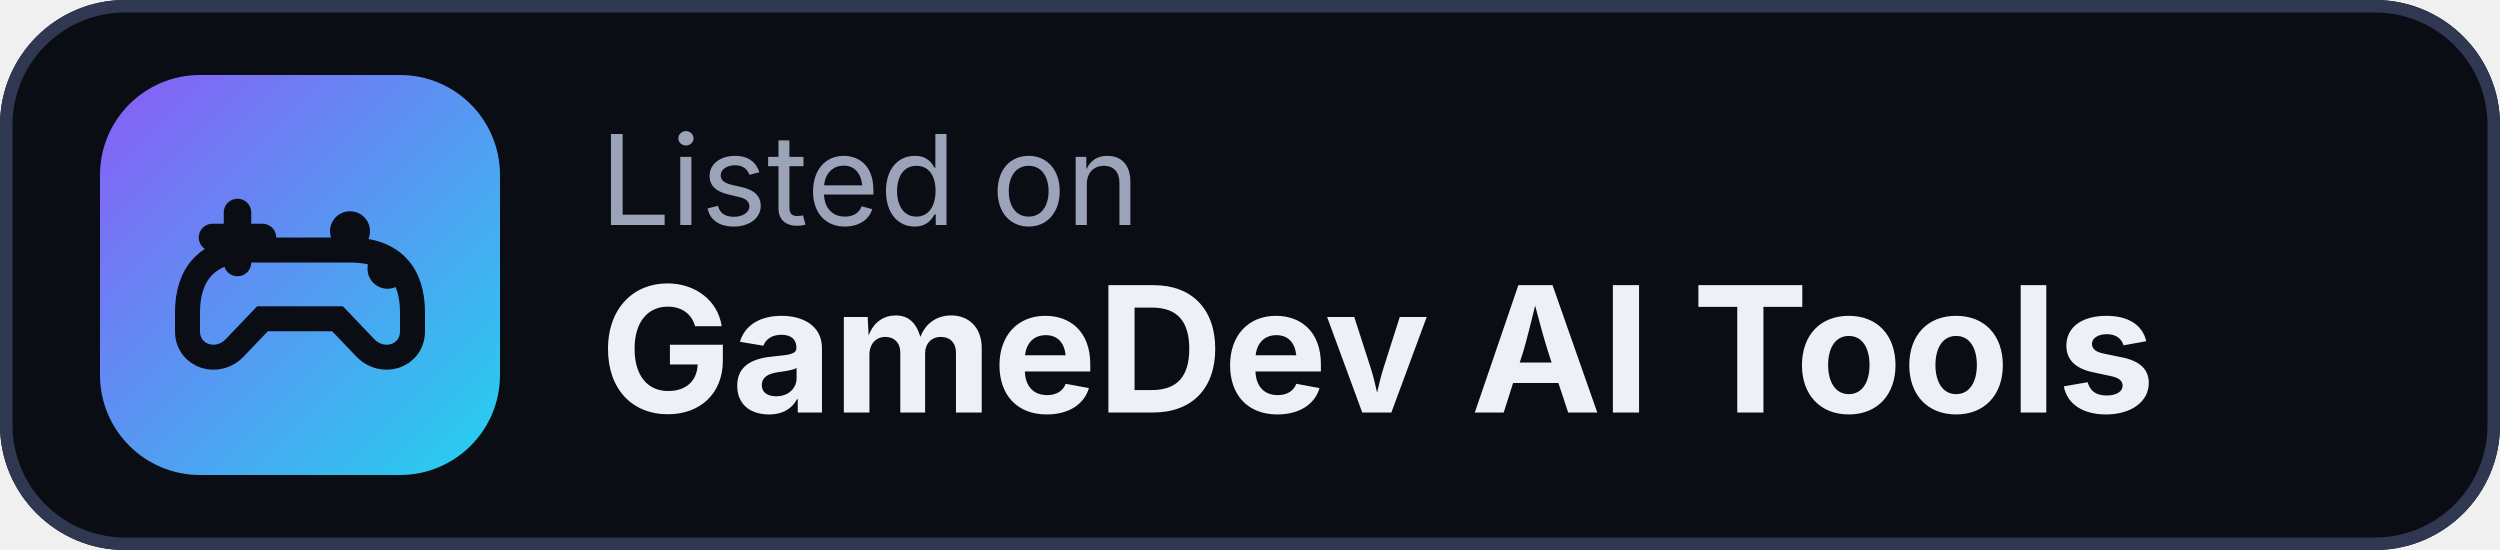
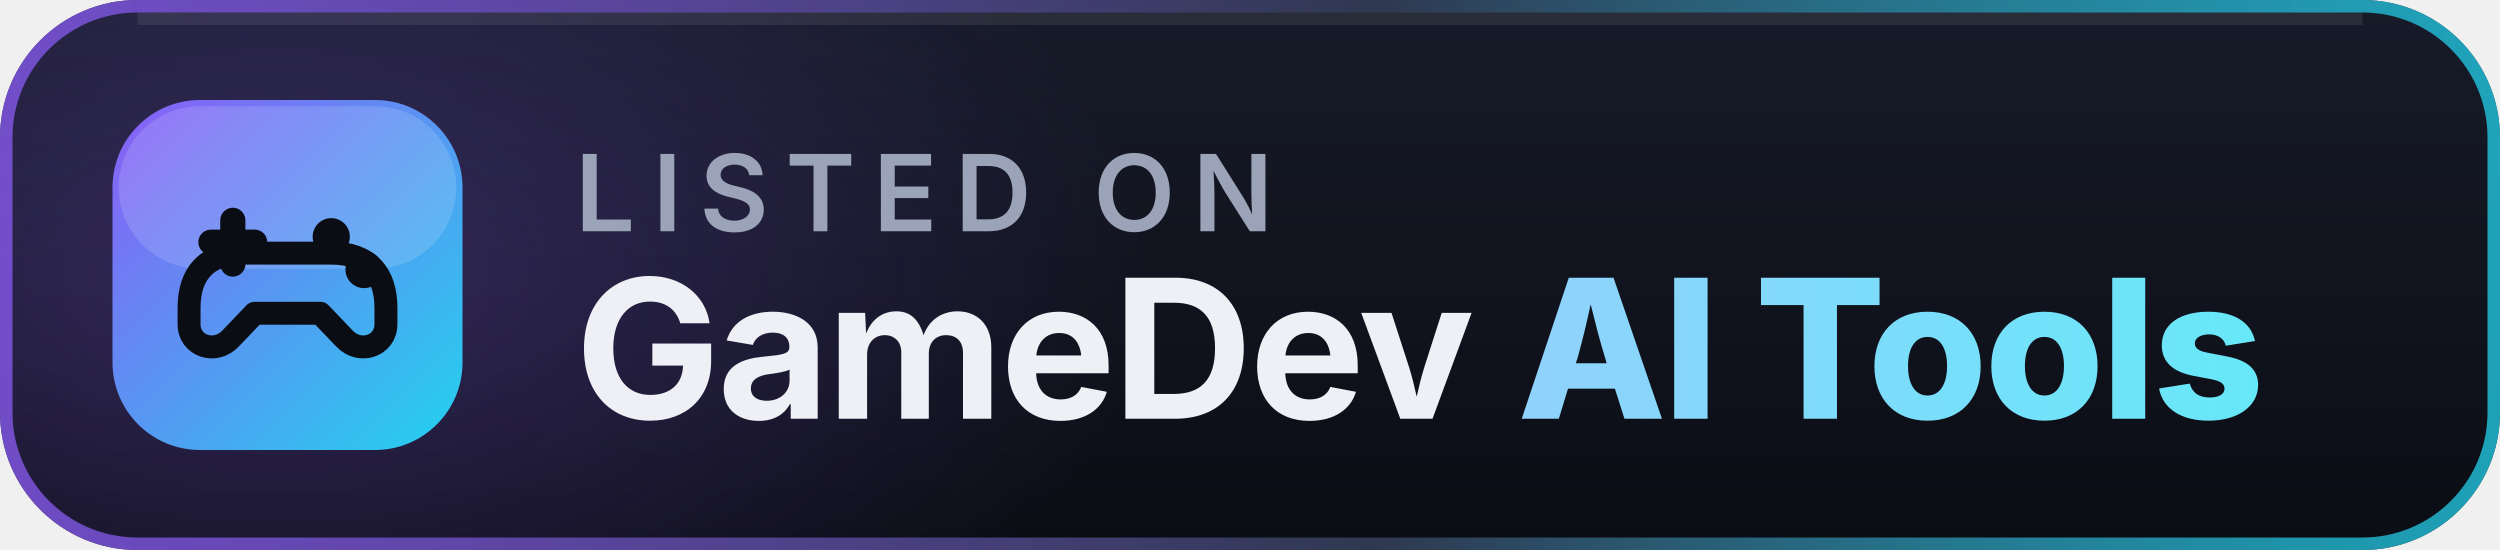
<svg xmlns="http://www.w3.org/2000/svg" width="200" height="44" viewBox="0 0 200 44" role="img" aria-label="Listed on GameDev AI Tools">
-   <rect width="200" height="44" rx="10" fill="#0b0d14" />
  <defs>
-     <linearGradient id="g" x1="0" y1="0" x2="1" y2="1">
+     <linearGradient id="gm" x1="0" y1="0" x2="1" y2="1">
      <stop offset="0" stop-color="#8b5cf6" />
      <stop offset="1" stop-color="#22d3ee" />
    </linearGradient>
+     <linearGradient id="bg" x1="0" y1="0" x2="0" y2="1">
+       <stop offset="0" stop-color="#171b29" />
+       <stop offset="1" stop-color="#0b0d14" />
+     </linearGradient>
+     <linearGradient id="bd" x1="0" y1="0" x2="1" y2="0">
+       <stop offset="0" stop-color="#8b5cf6" stop-opacity="0.75" />
+       <stop offset=".55" stop-color="#2f3850" />
+       <stop offset="1" stop-color="#22d3ee" stop-opacity="0.75" />
+     </linearGradient>
+     <linearGradient id="tx" x1="0" y1="0" x2="1" y2="0">
+       <stop offset="0" stop-color="#c4b5fd" />
+       <stop offset="1" stop-color="#67e8f9" />
+     </linearGradient>
+     <radialGradient id="glow" cx="0" cy="0" r="1" gradientUnits="userSpaceOnUse" gradientTransform="translate(22 22) scale(70 40)">
+       <stop offset="0" stop-color="#8b5cf6" stop-opacity="0.28" />
+       <stop offset="1" stop-color="#8b5cf6" stop-opacity="0" />
+     </radialGradient>
  </defs>
-   <g transform="translate(8 6)">
-     <rect width="32" height="32" rx="8" fill="url(#g)" />
-     <path d="M9 13h4m-2-2v4" stroke="#0b0d14" stroke-width="2.2" stroke-linecap="round" />
-     <circle cx="20" cy="12.5" r="1.6" fill="#0b0d14" />
-     <circle cx="23" cy="15.5" r="1.6" fill="#0b0d14" />
-     <path d="M7 19c0-3 1.5-5 5-5h8c3.5 0 5 2 5 5v1.5c0 2-2.4 2.8-3.8 1.3L19 19.5h-6l-2.2 2.3C9.4 23.3 7 22.5 7 20.5z" fill="none" stroke="#0b0d14" stroke-width="2" />
+   <rect width="200" height="44" rx="11" fill="url(#bg)" />
+   <rect width="200" height="44" rx="11" fill="url(#glow)" />
+   <rect x=".5" y=".5" width="199" height="43" rx="10.5" fill="none" stroke="url(#bd)" />
+   <path d="M11 1.5h178" stroke="#fff" stroke-opacity=".08" />
+   <g transform="translate(9 8)">
+     <rect width="28" height="28" rx="7" fill="url(#gm)" />
+     <rect x=".5" y=".5" width="27" height="13" rx="6.5" fill="#fff" opacity=".14" />
+     <g transform="scale(.875)">
+       <path d="M9 13h4m-2-2v4" stroke="#0b0d14" stroke-width="2.3" stroke-linecap="round" />
+       <circle cx="20" cy="12.5" r="1.7" fill="#0b0d14" />
+       <circle cx="23" cy="15.5" r="1.7" fill="#0b0d14" />
+       <path d="M7 19c0-3 1.5-5 5-5h8c3.5 0 5 2 5 5v1.5c0 2-2.4 2.8-3.8 1.3L19 19.5h-6l-2.2 2.3C9.4 23.3 7 22.5 7 20.5z" fill="none" stroke="#0b0d14" stroke-width="2.1" stroke-linejoin="round" />
+     </g>
  </g>
-   <rect x="0.5" y="0.5" width="199" height="43" rx="9.5" fill="none" stroke="#2f3850" />
-   <text x="48" y="18" font-family="Inter,system-ui,-apple-system,'Segoe UI',Roboto,Helvetica,Arial,sans-serif" font-size="10" fill="#9aa3b8">Listed on</text>
-   <text x="48" y="33" font-family="Inter,system-ui,-apple-system,'Segoe UI',Roboto,Helvetica,Arial,sans-serif" font-size="14" font-weight="700" fill="#eef0f6">GameDev AI Tools</text>
+   <text x="46" y="18.5" font-family="Inter,ui-sans-serif,system-ui,-apple-system,'Segoe UI',Roboto,Helvetica,Arial,sans-serif" font-size="8.5" font-weight="600" letter-spacing="1.4" fill="#9aa3b8">LISTED ON</text>
+   <text x="46" y="33.5" font-family="Inter,ui-sans-serif,system-ui,-apple-system,'Segoe UI',Roboto,Helvetica,Arial,sans-serif" font-size="15.5" font-weight="700" letter-spacing="-.25" fill="#eef0f6">GameDev <tspan fill="url(#tx)" font-weight="800">AI Tools</tspan>
+   </text>
</svg>
